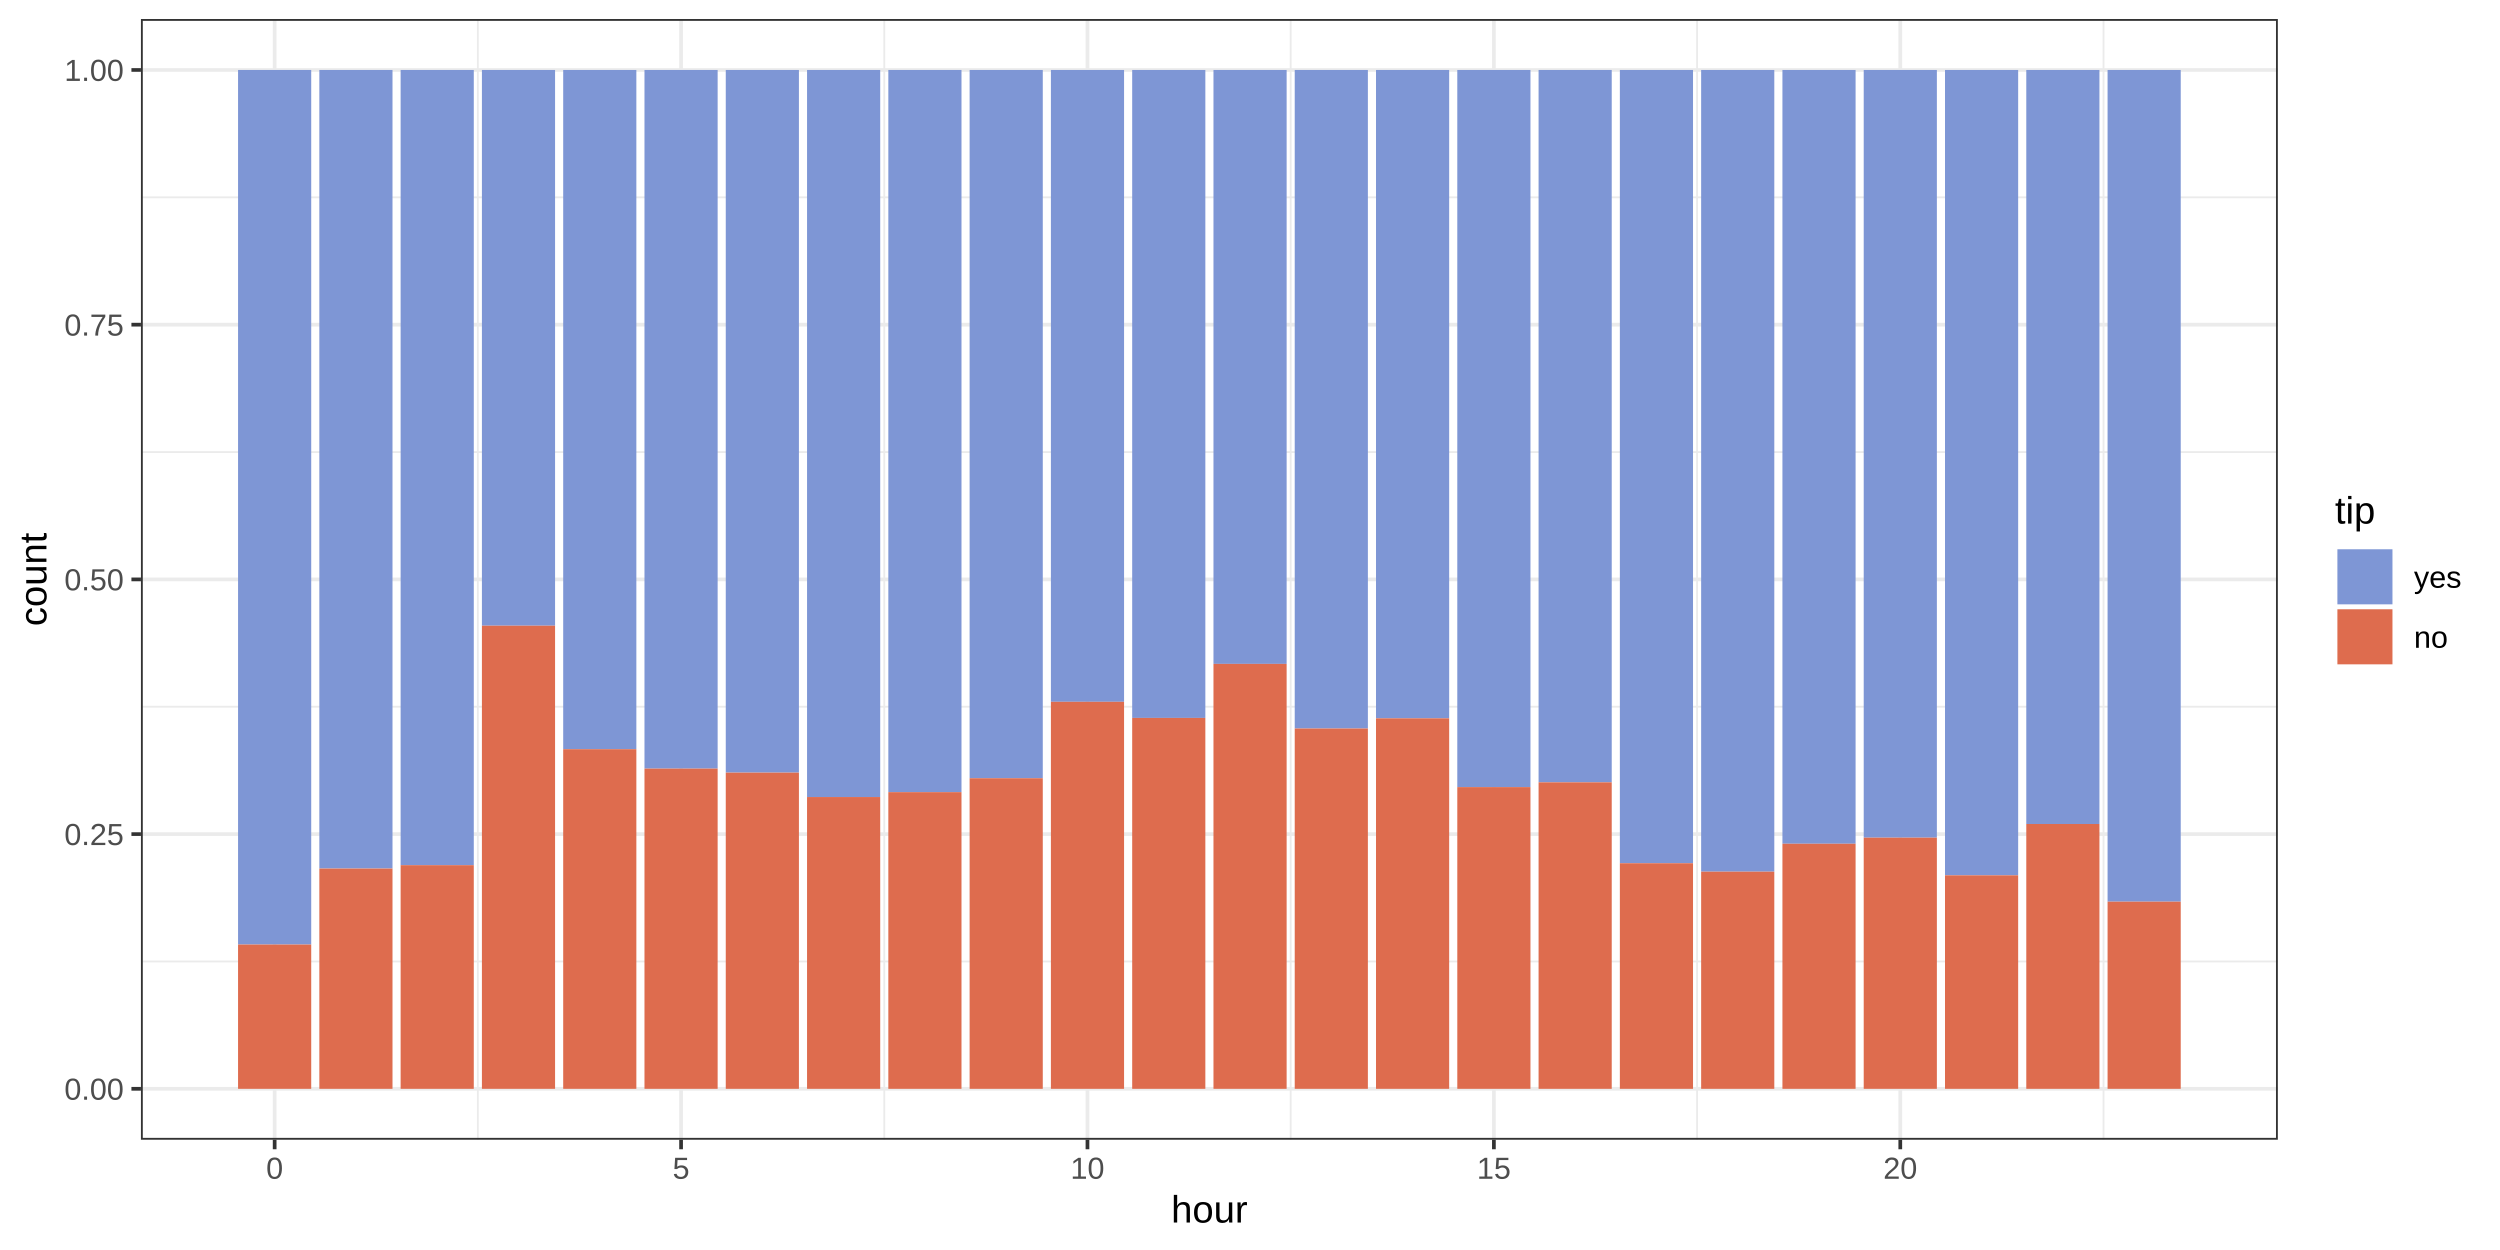
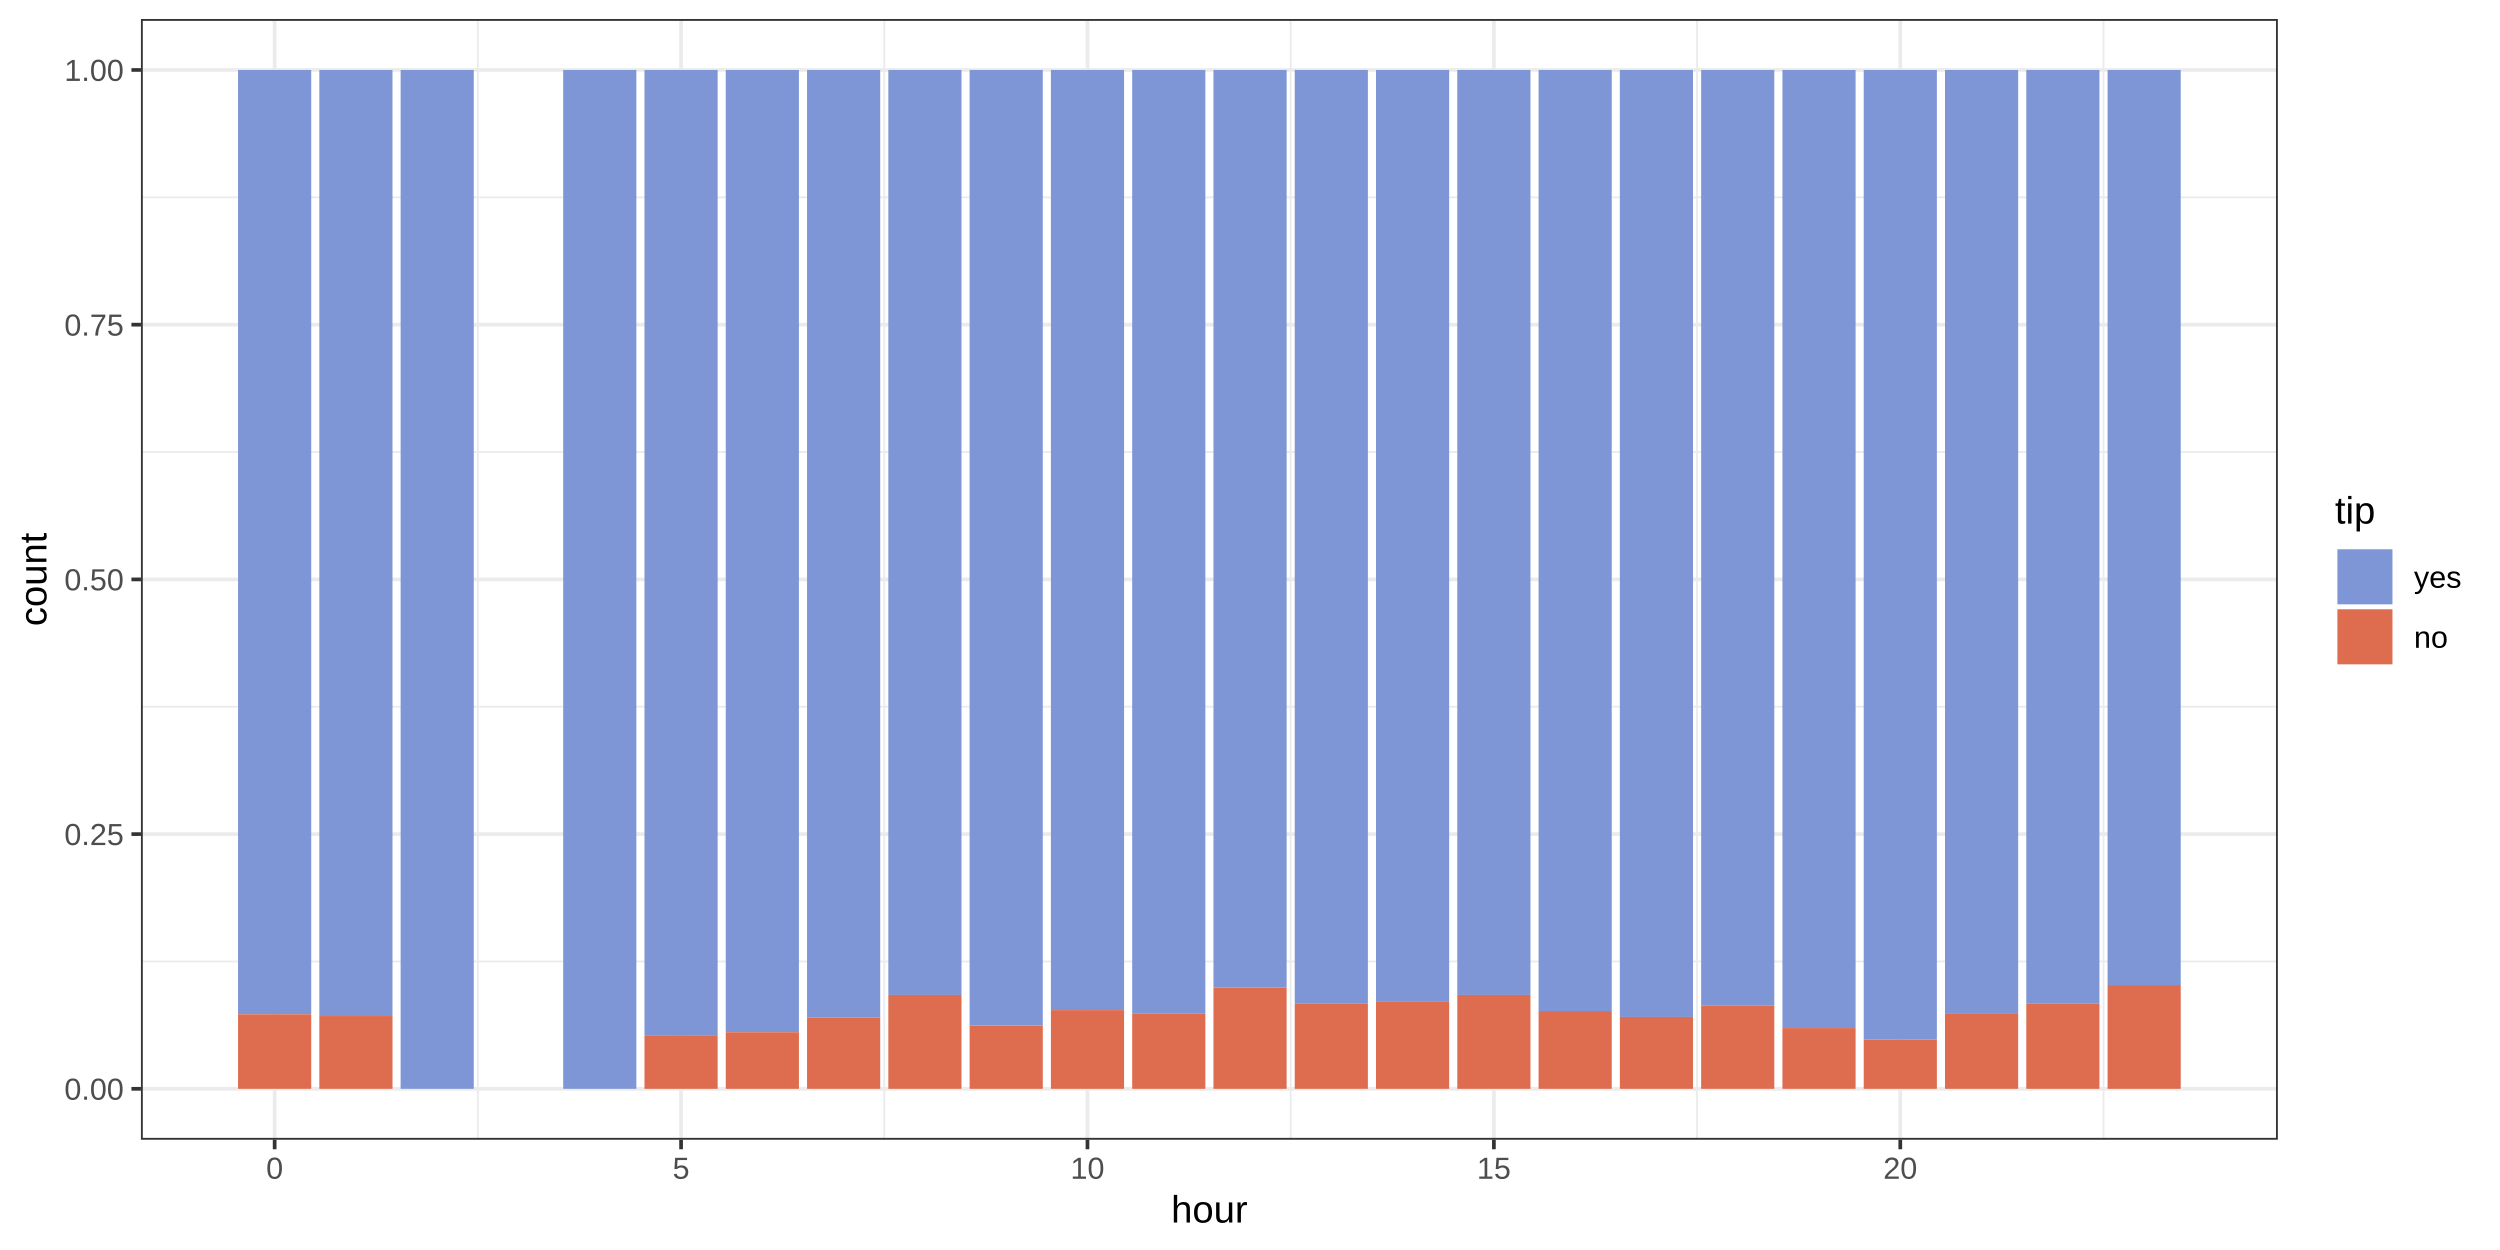
<svg xmlns="http://www.w3.org/2000/svg" class="svglite" width="720.00pt" height="360.00pt" viewBox="0 0 720.00 360.00">
  <defs>
    <style type="text/css">
    .svglite line, .svglite polyline, .svglite polygon, .svglite path, .svglite rect, .svglite circle {
      fill: none;
      stroke: #000000;
      stroke-linecap: round;
      stroke-linejoin: round;
      stroke-miterlimit: 10.00;
    }
    .svglite text {
      white-space: pre;
    }
  </style>
  </defs>
  <rect width="100%" height="100%" style="stroke: none; fill: #FFFFFF;" />
  <defs>
    <clipPath id="cpMC4wMHw3MjAuMDB8MC4wMHwzNjAuMDA=">
      <rect x="0.00" y="0.00" width="720.00" height="360.00" />
    </clipPath>
  </defs>
  <g clip-path="url(#cpMC4wMHw3MjAuMDB8MC4wMHwzNjAuMDA=)">
    <rect x="0.00" y="0.00" width="720.00" height="360.00" style="stroke-width: 1.07; stroke: #FFFFFF; fill: #FFFFFF;" />
  </g>
  <defs>
    <clipPath id="cpNDAuNTl8NjU2LjAyfDUuNDh8MzI4LjI1">
      <rect x="40.59" y="5.48" width="615.43" height="322.77" />
    </clipPath>
  </defs>
  <g clip-path="url(#cpNDAuNTl8NjU2LjAyfDUuNDh8MzI4LjI1)">
    <rect x="40.59" y="5.48" width="615.43" height="322.77" style="stroke-width: 1.07; stroke: none; fill: #FFFFFF;" />
    <polyline points="40.59,276.90 656.02,276.90 " style="stroke-width: 0.53; stroke: #EBEBEB; stroke-linecap: butt;" />
    <polyline points="40.59,203.54 656.02,203.54 " style="stroke-width: 0.53; stroke: #EBEBEB; stroke-linecap: butt;" />
    <polyline points="40.59,130.19 656.02,130.19 " style="stroke-width: 0.53; stroke: #EBEBEB; stroke-linecap: butt;" />
    <polyline points="40.59,56.83 656.02,56.83 " style="stroke-width: 0.53; stroke: #EBEBEB; stroke-linecap: butt;" />
    <polyline points="137.62,328.25 137.62,5.48 " style="stroke-width: 0.53; stroke: #EBEBEB; stroke-linecap: butt;" />
    <polyline points="254.67,328.25 254.67,5.48 " style="stroke-width: 0.53; stroke: #EBEBEB; stroke-linecap: butt;" />
    <polyline points="371.71,328.25 371.71,5.48 " style="stroke-width: 0.53; stroke: #EBEBEB; stroke-linecap: butt;" />
    <polyline points="488.76,328.25 488.76,5.48 " style="stroke-width: 0.53; stroke: #EBEBEB; stroke-linecap: butt;" />
    <polyline points="605.81,328.25 605.81,5.48 " style="stroke-width: 0.53; stroke: #EBEBEB; stroke-linecap: butt;" />
    <polyline points="40.59,313.58 656.02,313.58 " style="stroke-width: 1.07; stroke: #EBEBEB; stroke-linecap: butt;" />
    <polyline points="40.59,240.22 656.02,240.22 " style="stroke-width: 1.07; stroke: #EBEBEB; stroke-linecap: butt;" />
    <polyline points="40.59,166.87 656.02,166.87 " style="stroke-width: 1.07; stroke: #EBEBEB; stroke-linecap: butt;" />
    <polyline points="40.59,93.51 656.02,93.51 " style="stroke-width: 1.07; stroke: #EBEBEB; stroke-linecap: butt;" />
    <polyline points="40.59,20.15 656.02,20.15 " style="stroke-width: 1.07; stroke: #EBEBEB; stroke-linecap: butt;" />
    <polyline points="79.10,328.25 79.10,5.48 " style="stroke-width: 1.07; stroke: #EBEBEB; stroke-linecap: butt;" />
    <polyline points="196.15,328.25 196.15,5.48 " style="stroke-width: 1.07; stroke: #EBEBEB; stroke-linecap: butt;" />
    <polyline points="313.19,328.25 313.19,5.48 " style="stroke-width: 1.07; stroke: #EBEBEB; stroke-linecap: butt;" />
    <polyline points="430.24,328.25 430.24,5.48 " style="stroke-width: 1.07; stroke: #EBEBEB; stroke-linecap: butt;" />
    <polyline points="547.28,328.25 547.28,5.48 " style="stroke-width: 1.07; stroke: #EBEBEB; stroke-linecap: butt;" />
-     <rect x="68.56" y="20.15" width="21.07" height="251.88" style="stroke-width: 1.07; stroke: none; stroke-linecap: butt; stroke-linejoin: miter; fill: #7E96D5;" />
-     <rect x="91.97" y="20.15" width="21.07" height="229.98" style="stroke-width: 1.07; stroke: none; stroke-linecap: butt; stroke-linejoin: miter; fill: #7E96D5;" />
-     <rect x="115.38" y="20.15" width="21.07" height="229.02" style="stroke-width: 1.07; stroke: none; stroke-linecap: butt; stroke-linejoin: miter; fill: #7E96D5;" />
-     <rect x="138.79" y="20.15" width="21.07" height="160.05" style="stroke-width: 1.07; stroke: none; stroke-linecap: butt; stroke-linejoin: miter; fill: #7E96D5;" />
-     <rect x="162.20" y="20.15" width="21.07" height="195.62" style="stroke-width: 1.07; stroke: none; stroke-linecap: butt; stroke-linejoin: miter; fill: #7E96D5;" />
-     <rect x="185.61" y="20.15" width="21.07" height="201.21" style="stroke-width: 1.07; stroke: none; stroke-linecap: butt; stroke-linejoin: miter; fill: #7E96D5;" />
-     <rect x="209.02" y="20.15" width="21.07" height="202.36" style="stroke-width: 1.07; stroke: none; stroke-linecap: butt; stroke-linejoin: miter; fill: #7E96D5;" />
-     <rect x="232.43" y="20.15" width="21.07" height="209.40" style="stroke-width: 1.07; stroke: none; stroke-linecap: butt; stroke-linejoin: miter; fill: #7E96D5;" />
-     <rect x="255.84" y="20.15" width="21.07" height="207.99" style="stroke-width: 1.07; stroke: none; stroke-linecap: butt; stroke-linejoin: miter; fill: #7E96D5;" />
-     <rect x="279.25" y="20.15" width="21.07" height="203.98" style="stroke-width: 1.07; stroke: none; stroke-linecap: butt; stroke-linejoin: miter; fill: #7E96D5;" />
-     <rect x="302.66" y="20.15" width="21.07" height="181.97" style="stroke-width: 1.07; stroke: none; stroke-linecap: butt; stroke-linejoin: miter; fill: #7E96D5;" />
-     <rect x="326.07" y="20.15" width="21.07" height="186.61" style="stroke-width: 1.07; stroke: none; stroke-linecap: butt; stroke-linejoin: miter; fill: #7E96D5;" />
-     <rect x="349.48" y="20.15" width="21.07" height="171.05" style="stroke-width: 1.07; stroke: none; stroke-linecap: butt; stroke-linejoin: miter; fill: #7E96D5;" />
-     <rect x="372.88" y="20.15" width="21.07" height="189.66" style="stroke-width: 1.07; stroke: none; stroke-linecap: butt; stroke-linejoin: miter; fill: #7E96D5;" />
-     <rect x="396.29" y="20.15" width="21.07" height="186.73" style="stroke-width: 1.07; stroke: none; stroke-linecap: butt; stroke-linejoin: miter; fill: #7E96D5;" />
-     <rect x="419.70" y="20.15" width="21.07" height="206.54" style="stroke-width: 1.07; stroke: none; stroke-linecap: butt; stroke-linejoin: miter; fill: #7E96D5;" />
-     <rect x="443.11" y="20.15" width="21.07" height="205.16" style="stroke-width: 1.07; stroke: none; stroke-linecap: butt; stroke-linejoin: miter; fill: #7E96D5;" />
-     <rect x="466.52" y="20.15" width="21.07" height="228.46" style="stroke-width: 1.07; stroke: none; stroke-linecap: butt; stroke-linejoin: miter; fill: #7E96D5;" />
-     <rect x="489.93" y="20.15" width="21.07" height="230.89" style="stroke-width: 1.07; stroke: none; stroke-linecap: butt; stroke-linejoin: miter; fill: #7E96D5;" />
-     <rect x="513.34" y="20.15" width="21.07" height="222.85" style="stroke-width: 1.07; stroke: none; stroke-linecap: butt; stroke-linejoin: miter; fill: #7E96D5;" />
-     <rect x="536.75" y="20.15" width="21.07" height="221.10" style="stroke-width: 1.07; stroke: none; stroke-linecap: butt; stroke-linejoin: miter; fill: #7E96D5;" />
-     <rect x="560.16" y="20.15" width="21.07" height="231.94" style="stroke-width: 1.07; stroke: none; stroke-linecap: butt; stroke-linejoin: miter; fill: #7E96D5;" />
-     <rect x="583.57" y="20.15" width="21.07" height="217.16" style="stroke-width: 1.07; stroke: none; stroke-linecap: butt; stroke-linejoin: miter; fill: #7E96D5;" />
-     <rect x="606.98" y="20.15" width="21.07" height="239.53" style="stroke-width: 1.07; stroke: none; stroke-linecap: butt; stroke-linejoin: miter; fill: #7E96D5;" />
-     <rect x="68.56" y="272.03" width="21.07" height="41.55" style="stroke-width: 1.07; stroke: none; stroke-linecap: butt; stroke-linejoin: miter; fill: #DE6C4E;" />
-     <rect x="91.97" y="250.14" width="21.07" height="63.44" style="stroke-width: 1.07; stroke: none; stroke-linecap: butt; stroke-linejoin: miter; fill: #DE6C4E;" />
-     <rect x="115.38" y="249.17" width="21.07" height="64.41" style="stroke-width: 1.07; stroke: none; stroke-linecap: butt; stroke-linejoin: miter; fill: #DE6C4E;" />
-     <rect x="138.79" y="180.20" width="21.07" height="133.38" style="stroke-width: 1.07; stroke: none; stroke-linecap: butt; stroke-linejoin: miter; fill: #DE6C4E;" />
-     <rect x="162.20" y="215.77" width="21.07" height="97.81" style="stroke-width: 1.07; stroke: none; stroke-linecap: butt; stroke-linejoin: miter; fill: #DE6C4E;" />
-     <rect x="185.61" y="221.36" width="21.07" height="92.22" style="stroke-width: 1.07; stroke: none; stroke-linecap: butt; stroke-linejoin: miter; fill: #DE6C4E;" />
-     <rect x="209.02" y="222.52" width="21.07" height="91.06" style="stroke-width: 1.07; stroke: none; stroke-linecap: butt; stroke-linejoin: miter; fill: #DE6C4E;" />
-     <rect x="232.43" y="229.55" width="21.07" height="84.03" style="stroke-width: 1.07; stroke: none; stroke-linecap: butt; stroke-linejoin: miter; fill: #DE6C4E;" />
-     <rect x="255.84" y="228.14" width="21.07" height="85.44" style="stroke-width: 1.07; stroke: none; stroke-linecap: butt; stroke-linejoin: miter; fill: #DE6C4E;" />
-     <rect x="279.25" y="224.13" width="21.07" height="89.45" style="stroke-width: 1.07; stroke: none; stroke-linecap: butt; stroke-linejoin: miter; fill: #DE6C4E;" />
-     <rect x="302.66" y="202.12" width="21.07" height="111.46" style="stroke-width: 1.07; stroke: none; stroke-linecap: butt; stroke-linejoin: miter; fill: #DE6C4E;" />
-     <rect x="326.07" y="206.76" width="21.07" height="106.82" style="stroke-width: 1.07; stroke: none; stroke-linecap: butt; stroke-linejoin: miter; fill: #DE6C4E;" />
-     <rect x="349.48" y="191.20" width="21.07" height="122.38" style="stroke-width: 1.07; stroke: none; stroke-linecap: butt; stroke-linejoin: miter; fill: #DE6C4E;" />
-     <rect x="372.88" y="209.81" width="21.07" height="103.77" style="stroke-width: 1.07; stroke: none; stroke-linecap: butt; stroke-linejoin: miter; fill: #DE6C4E;" />
-     <rect x="396.29" y="206.88" width="21.07" height="106.70" style="stroke-width: 1.07; stroke: none; stroke-linecap: butt; stroke-linejoin: miter; fill: #DE6C4E;" />
-     <rect x="419.70" y="226.69" width="21.07" height="86.89" style="stroke-width: 1.07; stroke: none; stroke-linecap: butt; stroke-linejoin: miter; fill: #DE6C4E;" />
-     <rect x="443.11" y="225.31" width="21.07" height="88.27" style="stroke-width: 1.07; stroke: none; stroke-linecap: butt; stroke-linejoin: miter; fill: #DE6C4E;" />
-     <rect x="466.52" y="248.61" width="21.07" height="64.97" style="stroke-width: 1.07; stroke: none; stroke-linecap: butt; stroke-linejoin: miter; fill: #DE6C4E;" />
-     <rect x="489.93" y="251.04" width="21.07" height="62.54" style="stroke-width: 1.07; stroke: none; stroke-linecap: butt; stroke-linejoin: miter; fill: #DE6C4E;" />
-     <rect x="513.34" y="243.00" width="21.07" height="70.58" style="stroke-width: 1.07; stroke: none; stroke-linecap: butt; stroke-linejoin: miter; fill: #DE6C4E;" />
-     <rect x="536.75" y="241.25" width="21.07" height="72.33" style="stroke-width: 1.07; stroke: none; stroke-linecap: butt; stroke-linejoin: miter; fill: #DE6C4E;" />
-     <rect x="560.16" y="252.09" width="21.07" height="61.49" style="stroke-width: 1.07; stroke: none; stroke-linecap: butt; stroke-linejoin: miter; fill: #DE6C4E;" />
-     <rect x="583.57" y="237.31" width="21.07" height="76.27" style="stroke-width: 1.07; stroke: none; stroke-linecap: butt; stroke-linejoin: miter; fill: #DE6C4E;" />
-     <rect x="606.98" y="259.68" width="21.07" height="53.90" style="stroke-width: 1.07; stroke: none; stroke-linecap: butt; stroke-linejoin: miter; fill: #DE6C4E;" />
+     <rect x="68.56" y="20.15" width="21.07" height="271.96" style="stroke-width: 1.07; stroke: none; stroke-linecap: butt; stroke-linejoin: miter; fill: #7E96D5;" />
+     <rect x="91.97" y="20.15" width="21.07" height="272.47" style="stroke-width: 1.07; stroke: none; stroke-linecap: butt; stroke-linejoin: miter; fill: #7E96D5;" />
+     <rect x="115.38" y="20.15" width="21.07" height="293.43" style="stroke-width: 1.07; stroke: none; stroke-linecap: butt; stroke-linejoin: miter; fill: #7E96D5;" />
+     <rect x="162.20" y="20.15" width="21.07" height="293.43" style="stroke-width: 1.07; stroke: none; stroke-linecap: butt; stroke-linejoin: miter; fill: #7E96D5;" />
+     <rect x="185.61" y="20.15" width="21.07" height="277.98" style="stroke-width: 1.07; stroke: none; stroke-linecap: butt; stroke-linejoin: miter; fill: #7E96D5;" />
+     <rect x="209.02" y="20.15" width="21.07" height="277.13" style="stroke-width: 1.07; stroke: none; stroke-linecap: butt; stroke-linejoin: miter; fill: #7E96D5;" />
+     <rect x="232.43" y="20.15" width="21.07" height="272.86" style="stroke-width: 1.07; stroke: none; stroke-linecap: butt; stroke-linejoin: miter; fill: #7E96D5;" />
+     <rect x="255.84" y="20.15" width="21.07" height="266.39" style="stroke-width: 1.07; stroke: none; stroke-linecap: butt; stroke-linejoin: miter; fill: #7E96D5;" />
+     <rect x="279.25" y="20.15" width="21.07" height="275.20" style="stroke-width: 1.07; stroke: none; stroke-linecap: butt; stroke-linejoin: miter; fill: #7E96D5;" />
+     <rect x="302.66" y="20.15" width="21.07" height="270.76" style="stroke-width: 1.07; stroke: none; stroke-linecap: butt; stroke-linejoin: miter; fill: #7E96D5;" />
+     <rect x="326.07" y="20.15" width="21.07" height="271.69" style="stroke-width: 1.07; stroke: none; stroke-linecap: butt; stroke-linejoin: miter; fill: #7E96D5;" />
+     <rect x="349.48" y="20.15" width="21.07" height="264.25" style="stroke-width: 1.07; stroke: none; stroke-linecap: butt; stroke-linejoin: miter; fill: #7E96D5;" />
+     <rect x="372.88" y="20.15" width="21.07" height="268.80" style="stroke-width: 1.07; stroke: none; stroke-linecap: butt; stroke-linejoin: miter; fill: #7E96D5;" />
+     <rect x="396.29" y="20.15" width="21.07" height="268.40" style="stroke-width: 1.07; stroke: none; stroke-linecap: butt; stroke-linejoin: miter; fill: #7E96D5;" />
+     <rect x="419.70" y="20.15" width="21.07" height="266.39" style="stroke-width: 1.07; stroke: none; stroke-linecap: butt; stroke-linejoin: miter; fill: #7E96D5;" />
+     <rect x="443.11" y="20.15" width="21.07" height="271.03" style="stroke-width: 1.07; stroke: none; stroke-linecap: butt; stroke-linejoin: miter; fill: #7E96D5;" />
+     <rect x="466.52" y="20.15" width="21.07" height="272.73" style="stroke-width: 1.07; stroke: none; stroke-linecap: butt; stroke-linejoin: miter; fill: #7E96D5;" />
+     <rect x="489.93" y="20.15" width="21.07" height="269.51" style="stroke-width: 1.07; stroke: none; stroke-linecap: butt; stroke-linejoin: miter; fill: #7E96D5;" />
+     <rect x="513.34" y="20.15" width="21.07" height="275.94" style="stroke-width: 1.07; stroke: none; stroke-linecap: butt; stroke-linejoin: miter; fill: #7E96D5;" />
+     <rect x="536.75" y="20.15" width="21.07" height="279.27" style="stroke-width: 1.07; stroke: none; stroke-linecap: butt; stroke-linejoin: miter; fill: #7E96D5;" />
+     <rect x="560.16" y="20.15" width="21.07" height="271.65" style="stroke-width: 1.07; stroke: none; stroke-linecap: butt; stroke-linejoin: miter; fill: #7E96D5;" />
+     <rect x="583.57" y="20.15" width="21.07" height="268.81" style="stroke-width: 1.07; stroke: none; stroke-linecap: butt; stroke-linejoin: miter; fill: #7E96D5;" />
+     <rect x="606.98" y="20.15" width="21.07" height="263.54" style="stroke-width: 1.07; stroke: none; stroke-linecap: butt; stroke-linejoin: miter; fill: #7E96D5;" />
+     <rect x="68.56" y="292.11" width="21.07" height="21.47" style="stroke-width: 1.07; stroke: none; stroke-linecap: butt; stroke-linejoin: miter; fill: #DE6C4E;" />
+     <rect x="91.97" y="292.62" width="21.07" height="20.96" style="stroke-width: 1.07; stroke: none; stroke-linecap: butt; stroke-linejoin: miter; fill: #DE6C4E;" />
+     <rect x="185.61" y="298.14" width="21.07" height="15.44" style="stroke-width: 1.07; stroke: none; stroke-linecap: butt; stroke-linejoin: miter; fill: #DE6C4E;" />
+     <rect x="209.02" y="297.28" width="21.07" height="16.30" style="stroke-width: 1.07; stroke: none; stroke-linecap: butt; stroke-linejoin: miter; fill: #DE6C4E;" />
+     <rect x="232.43" y="293.01" width="21.07" height="20.57" style="stroke-width: 1.07; stroke: none; stroke-linecap: butt; stroke-linejoin: miter; fill: #DE6C4E;" />
+     <rect x="255.84" y="286.54" width="21.07" height="27.04" style="stroke-width: 1.07; stroke: none; stroke-linecap: butt; stroke-linejoin: miter; fill: #DE6C4E;" />
+     <rect x="279.25" y="295.35" width="21.07" height="18.23" style="stroke-width: 1.07; stroke: none; stroke-linecap: butt; stroke-linejoin: miter; fill: #DE6C4E;" />
+     <rect x="302.66" y="290.91" width="21.07" height="22.67" style="stroke-width: 1.07; stroke: none; stroke-linecap: butt; stroke-linejoin: miter; fill: #DE6C4E;" />
+     <rect x="326.07" y="291.84" width="21.07" height="21.74" style="stroke-width: 1.07; stroke: none; stroke-linecap: butt; stroke-linejoin: miter; fill: #DE6C4E;" />
+     <rect x="349.48" y="284.40" width="21.07" height="29.18" style="stroke-width: 1.07; stroke: none; stroke-linecap: butt; stroke-linejoin: miter; fill: #DE6C4E;" />
+     <rect x="372.88" y="288.95" width="21.07" height="24.63" style="stroke-width: 1.07; stroke: none; stroke-linecap: butt; stroke-linejoin: miter; fill: #DE6C4E;" />
+     <rect x="396.29" y="288.55" width="21.07" height="25.03" style="stroke-width: 1.07; stroke: none; stroke-linecap: butt; stroke-linejoin: miter; fill: #DE6C4E;" />
+     <rect x="419.70" y="286.54" width="21.07" height="27.04" style="stroke-width: 1.07; stroke: none; stroke-linecap: butt; stroke-linejoin: miter; fill: #DE6C4E;" />
+     <rect x="443.11" y="291.18" width="21.07" height="22.40" style="stroke-width: 1.07; stroke: none; stroke-linecap: butt; stroke-linejoin: miter; fill: #DE6C4E;" />
+     <rect x="466.52" y="292.88" width="21.07" height="20.70" style="stroke-width: 1.07; stroke: none; stroke-linecap: butt; stroke-linejoin: miter; fill: #DE6C4E;" />
+     <rect x="489.93" y="289.66" width="21.07" height="23.92" style="stroke-width: 1.07; stroke: none; stroke-linecap: butt; stroke-linejoin: miter; fill: #DE6C4E;" />
+     <rect x="513.34" y="296.09" width="21.07" height="17.49" style="stroke-width: 1.07; stroke: none; stroke-linecap: butt; stroke-linejoin: miter; fill: #DE6C4E;" />
+     <rect x="536.75" y="299.42" width="21.07" height="14.16" style="stroke-width: 1.07; stroke: none; stroke-linecap: butt; stroke-linejoin: miter; fill: #DE6C4E;" />
+     <rect x="560.16" y="291.80" width="21.07" height="21.78" style="stroke-width: 1.07; stroke: none; stroke-linecap: butt; stroke-linejoin: miter; fill: #DE6C4E;" />
+     <rect x="583.57" y="288.96" width="21.07" height="24.62" style="stroke-width: 1.07; stroke: none; stroke-linecap: butt; stroke-linejoin: miter; fill: #DE6C4E;" />
+     <rect x="606.98" y="283.69" width="21.07" height="29.89" style="stroke-width: 1.07; stroke: none; stroke-linecap: butt; stroke-linejoin: miter; fill: #DE6C4E;" />
    <rect x="40.59" y="5.48" width="615.43" height="322.77" style="stroke-width: 1.07; stroke: #333333;" />
  </g>
  <g clip-path="url(#cpMC4wMHw3MjAuMDB8MC4wMHwzNjAuMDA=)">
    <text x="35.66" y="316.73" text-anchor="end" style="font-size: 8.80px;fill: #4D4D4D; font-family: &quot;Arial&quot;;" textLength="17.13px" lengthAdjust="spacingAndGlyphs">0.00</text>
    <text x="35.66" y="243.38" text-anchor="end" style="font-size: 8.80px;fill: #4D4D4D; font-family: &quot;Arial&quot;;" textLength="17.13px" lengthAdjust="spacingAndGlyphs">0.25</text>
    <text x="35.66" y="170.02" text-anchor="end" style="font-size: 8.80px;fill: #4D4D4D; font-family: &quot;Arial&quot;;" textLength="17.13px" lengthAdjust="spacingAndGlyphs">0.50</text>
    <text x="35.66" y="96.66" text-anchor="end" style="font-size: 8.80px;fill: #4D4D4D; font-family: &quot;Arial&quot;;" textLength="17.13px" lengthAdjust="spacingAndGlyphs">0.75</text>
    <text x="35.66" y="23.30" text-anchor="end" style="font-size: 8.80px;fill: #4D4D4D; font-family: &quot;Arial&quot;;" textLength="17.13px" lengthAdjust="spacingAndGlyphs">1.00</text>
    <polyline points="37.85,313.58 40.59,313.58 " style="stroke-width: 1.07; stroke: #333333; stroke-linecap: butt;" />
    <polyline points="37.85,240.22 40.59,240.22 " style="stroke-width: 1.07; stroke: #333333; stroke-linecap: butt;" />
    <polyline points="37.85,166.87 40.59,166.87 " style="stroke-width: 1.07; stroke: #333333; stroke-linecap: butt;" />
    <polyline points="37.85,93.51 40.59,93.51 " style="stroke-width: 1.07; stroke: #333333; stroke-linecap: butt;" />
    <polyline points="37.85,20.15 40.59,20.15 " style="stroke-width: 1.07; stroke: #333333; stroke-linecap: butt;" />
    <polyline points="79.10,330.99 79.10,328.25 " style="stroke-width: 1.07; stroke: #333333; stroke-linecap: butt;" />
    <polyline points="196.15,330.99 196.15,328.25 " style="stroke-width: 1.07; stroke: #333333; stroke-linecap: butt;" />
    <polyline points="313.19,330.99 313.19,328.25 " style="stroke-width: 1.07; stroke: #333333; stroke-linecap: butt;" />
    <polyline points="430.24,330.99 430.24,328.25 " style="stroke-width: 1.07; stroke: #333333; stroke-linecap: butt;" />
    <polyline points="547.28,330.99 547.28,328.25 " style="stroke-width: 1.07; stroke: #333333; stroke-linecap: butt;" />
    <text x="79.10" y="339.49" text-anchor="middle" style="font-size: 8.80px;fill: #4D4D4D; font-family: &quot;Arial&quot;;" textLength="4.90px" lengthAdjust="spacingAndGlyphs">0</text>
    <text x="196.15" y="339.49" text-anchor="middle" style="font-size: 8.80px;fill: #4D4D4D; font-family: &quot;Arial&quot;;" textLength="4.90px" lengthAdjust="spacingAndGlyphs">5</text>
    <text x="313.19" y="339.49" text-anchor="middle" style="font-size: 8.80px;fill: #4D4D4D; font-family: &quot;Arial&quot;;" textLength="9.79px" lengthAdjust="spacingAndGlyphs">10</text>
    <text x="430.24" y="339.49" text-anchor="middle" style="font-size: 8.80px;fill: #4D4D4D; font-family: &quot;Arial&quot;;" textLength="9.79px" lengthAdjust="spacingAndGlyphs">15</text>
    <text x="547.28" y="339.49" text-anchor="middle" style="font-size: 8.80px;fill: #4D4D4D; font-family: &quot;Arial&quot;;" textLength="9.79px" lengthAdjust="spacingAndGlyphs">20</text>
    <text x="348.30" y="352.10" text-anchor="middle" style="font-size: 11.00px; font-family: &quot;Arial&quot;;" textLength="22.02px" lengthAdjust="spacingAndGlyphs">hour</text>
    <text transform="translate(13.37,166.87) rotate(-90)" text-anchor="middle" style="font-size: 11.00px; font-family: &quot;Arial&quot;;" textLength="26.91px" lengthAdjust="spacingAndGlyphs">count</text>
    <rect x="666.98" y="136.21" width="47.54" height="61.32" style="stroke-width: 1.07; stroke: none; fill: #FFFFFF;" />
    <text x="672.46" y="150.79" style="font-size: 11.00px; font-family: &quot;Arial&quot;;" textLength="11.61px" lengthAdjust="spacingAndGlyphs">tip</text>
    <rect x="672.46" y="157.48" width="17.28" height="17.28" style="stroke-width: 1.07; stroke: none; fill: #FFFFFF;" />
    <rect x="673.17" y="158.19" width="15.86" height="15.86" style="stroke-width: 1.07; stroke: none; stroke-linecap: butt; stroke-linejoin: miter; fill: #7E96D5;" />
    <rect x="672.46" y="174.76" width="17.28" height="17.28" style="stroke-width: 1.07; stroke: none; fill: #FFFFFF;" />
    <rect x="673.17" y="175.47" width="15.86" height="15.86" style="stroke-width: 1.07; stroke: none; stroke-linecap: butt; stroke-linejoin: miter; fill: #DE6C4E;" />
    <text x="695.22" y="169.28" style="font-size: 8.80px; font-family: &quot;Arial&quot;;" textLength="13.69px" lengthAdjust="spacingAndGlyphs">yes</text>
    <text x="695.22" y="186.56" style="font-size: 8.80px; font-family: &quot;Arial&quot;;" textLength="9.79px" lengthAdjust="spacingAndGlyphs">no</text>
  </g>
</svg>
